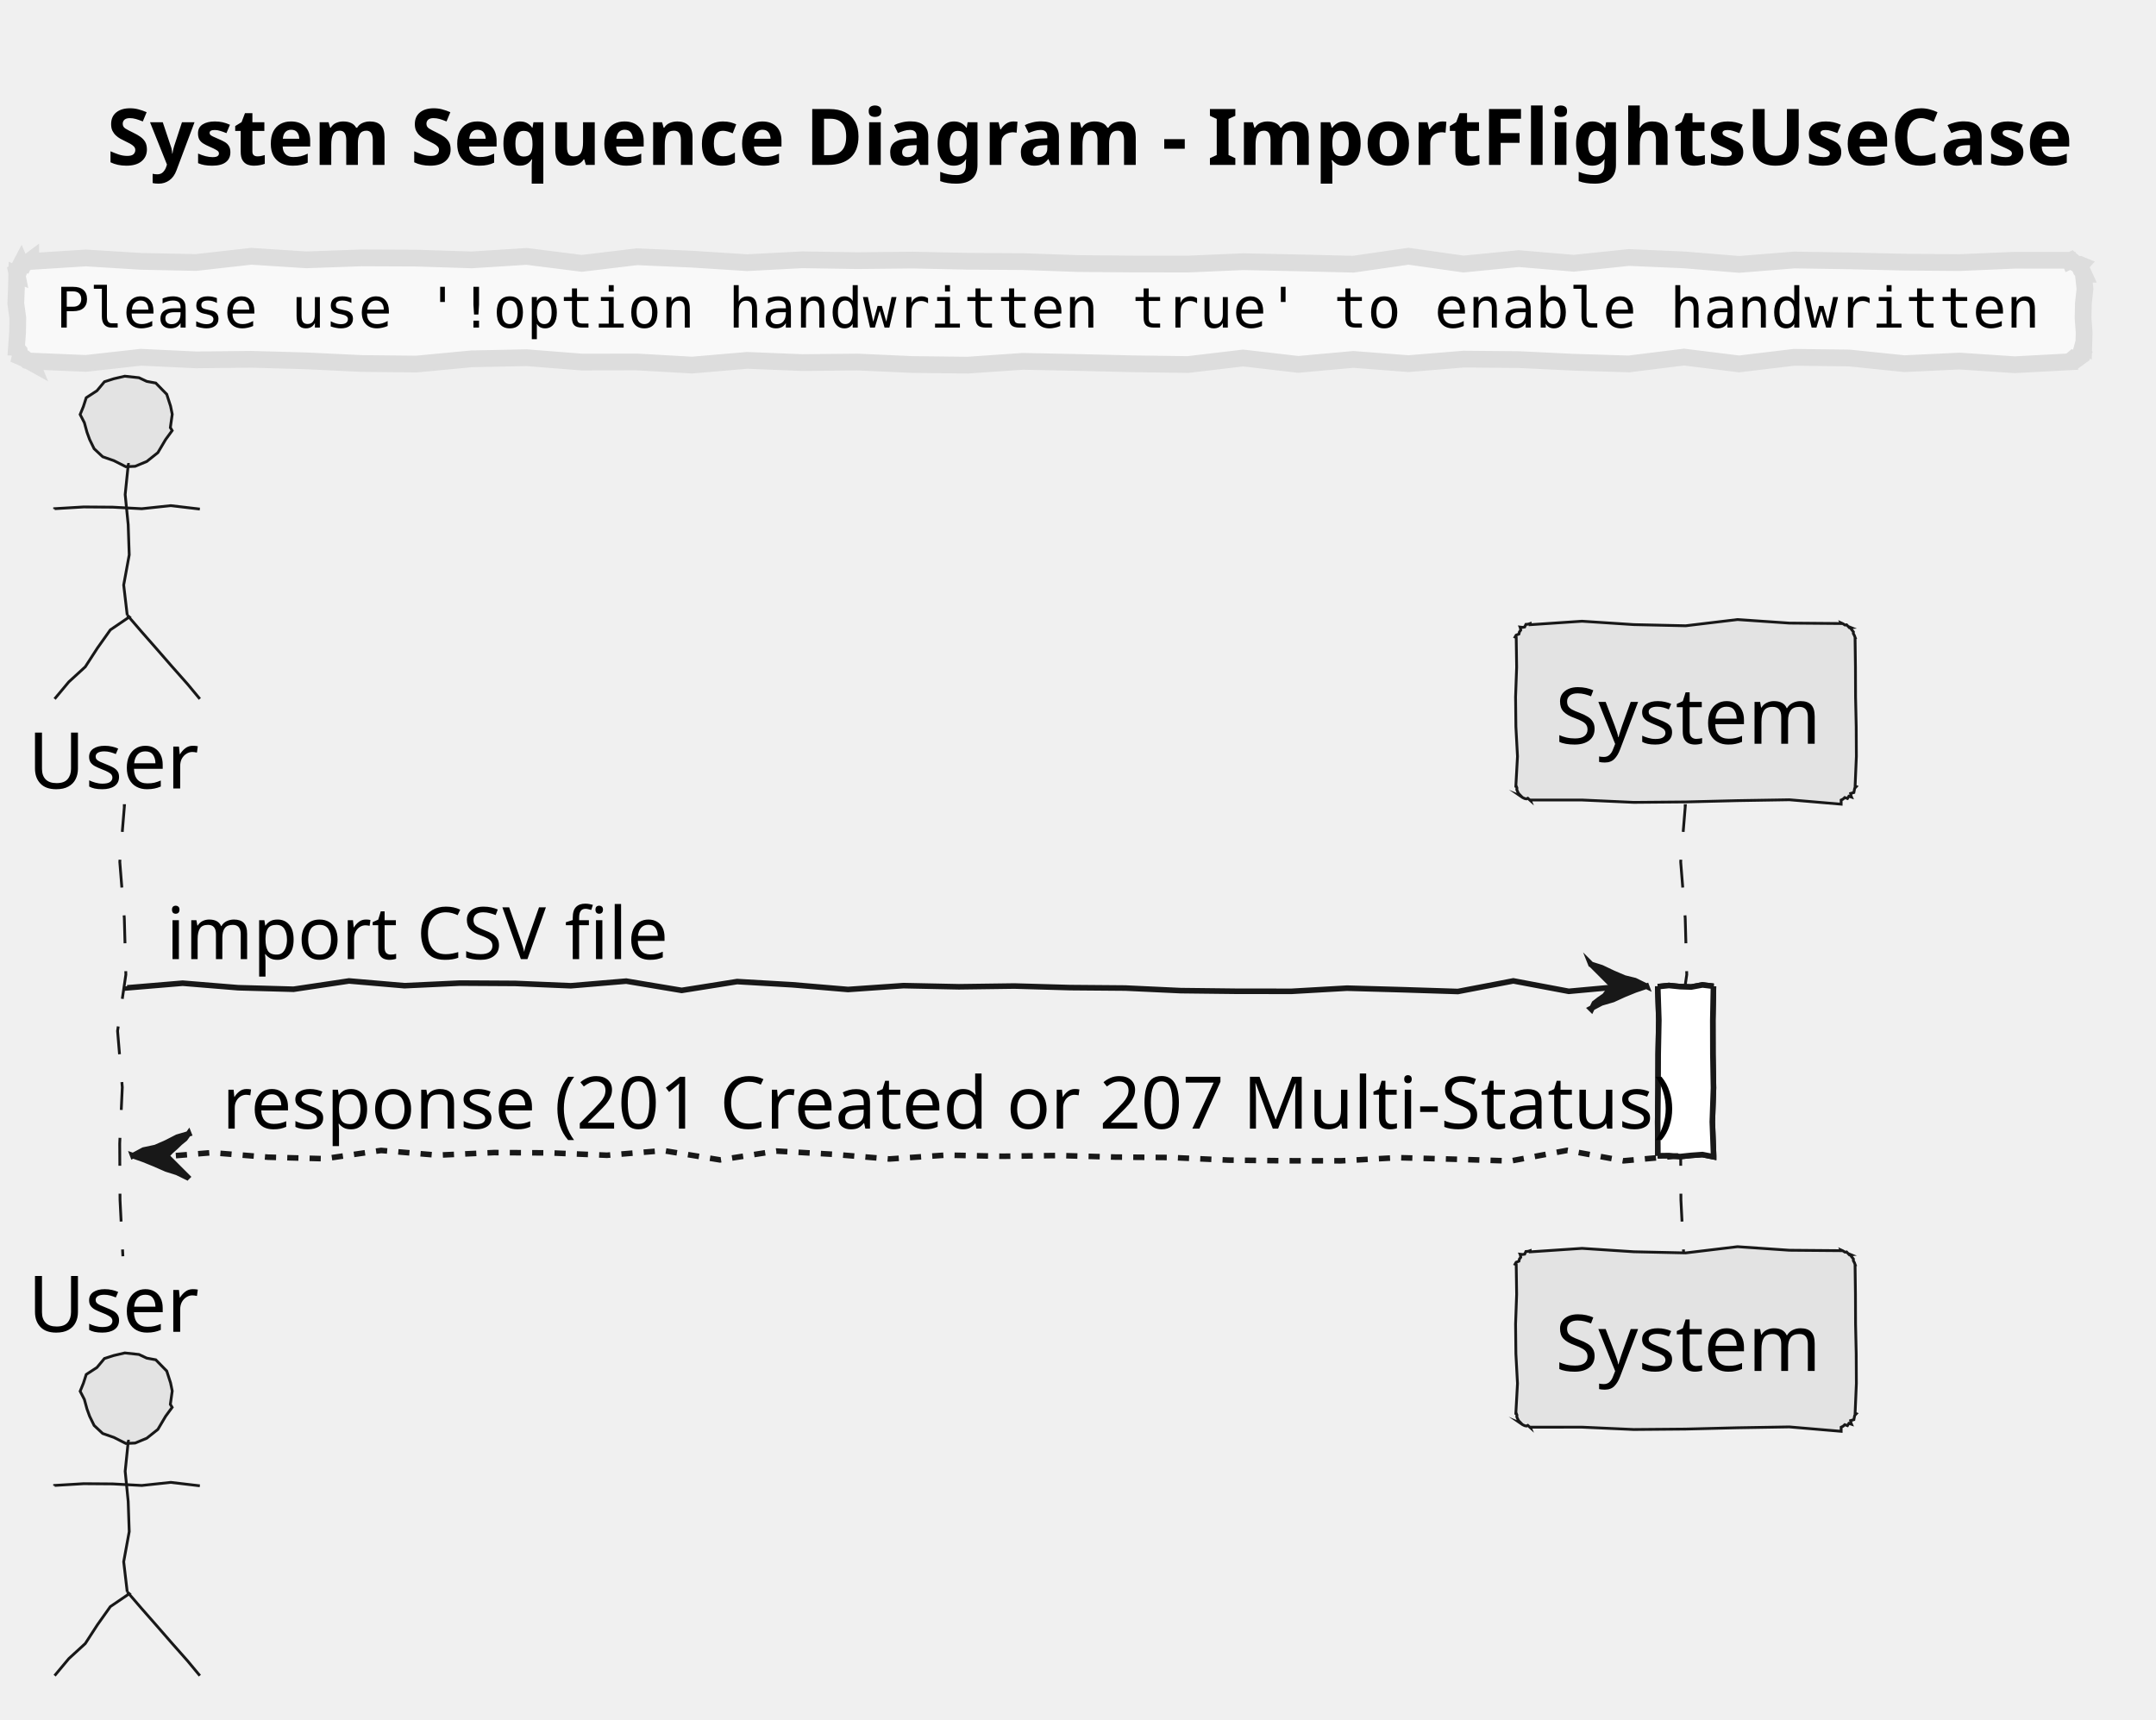
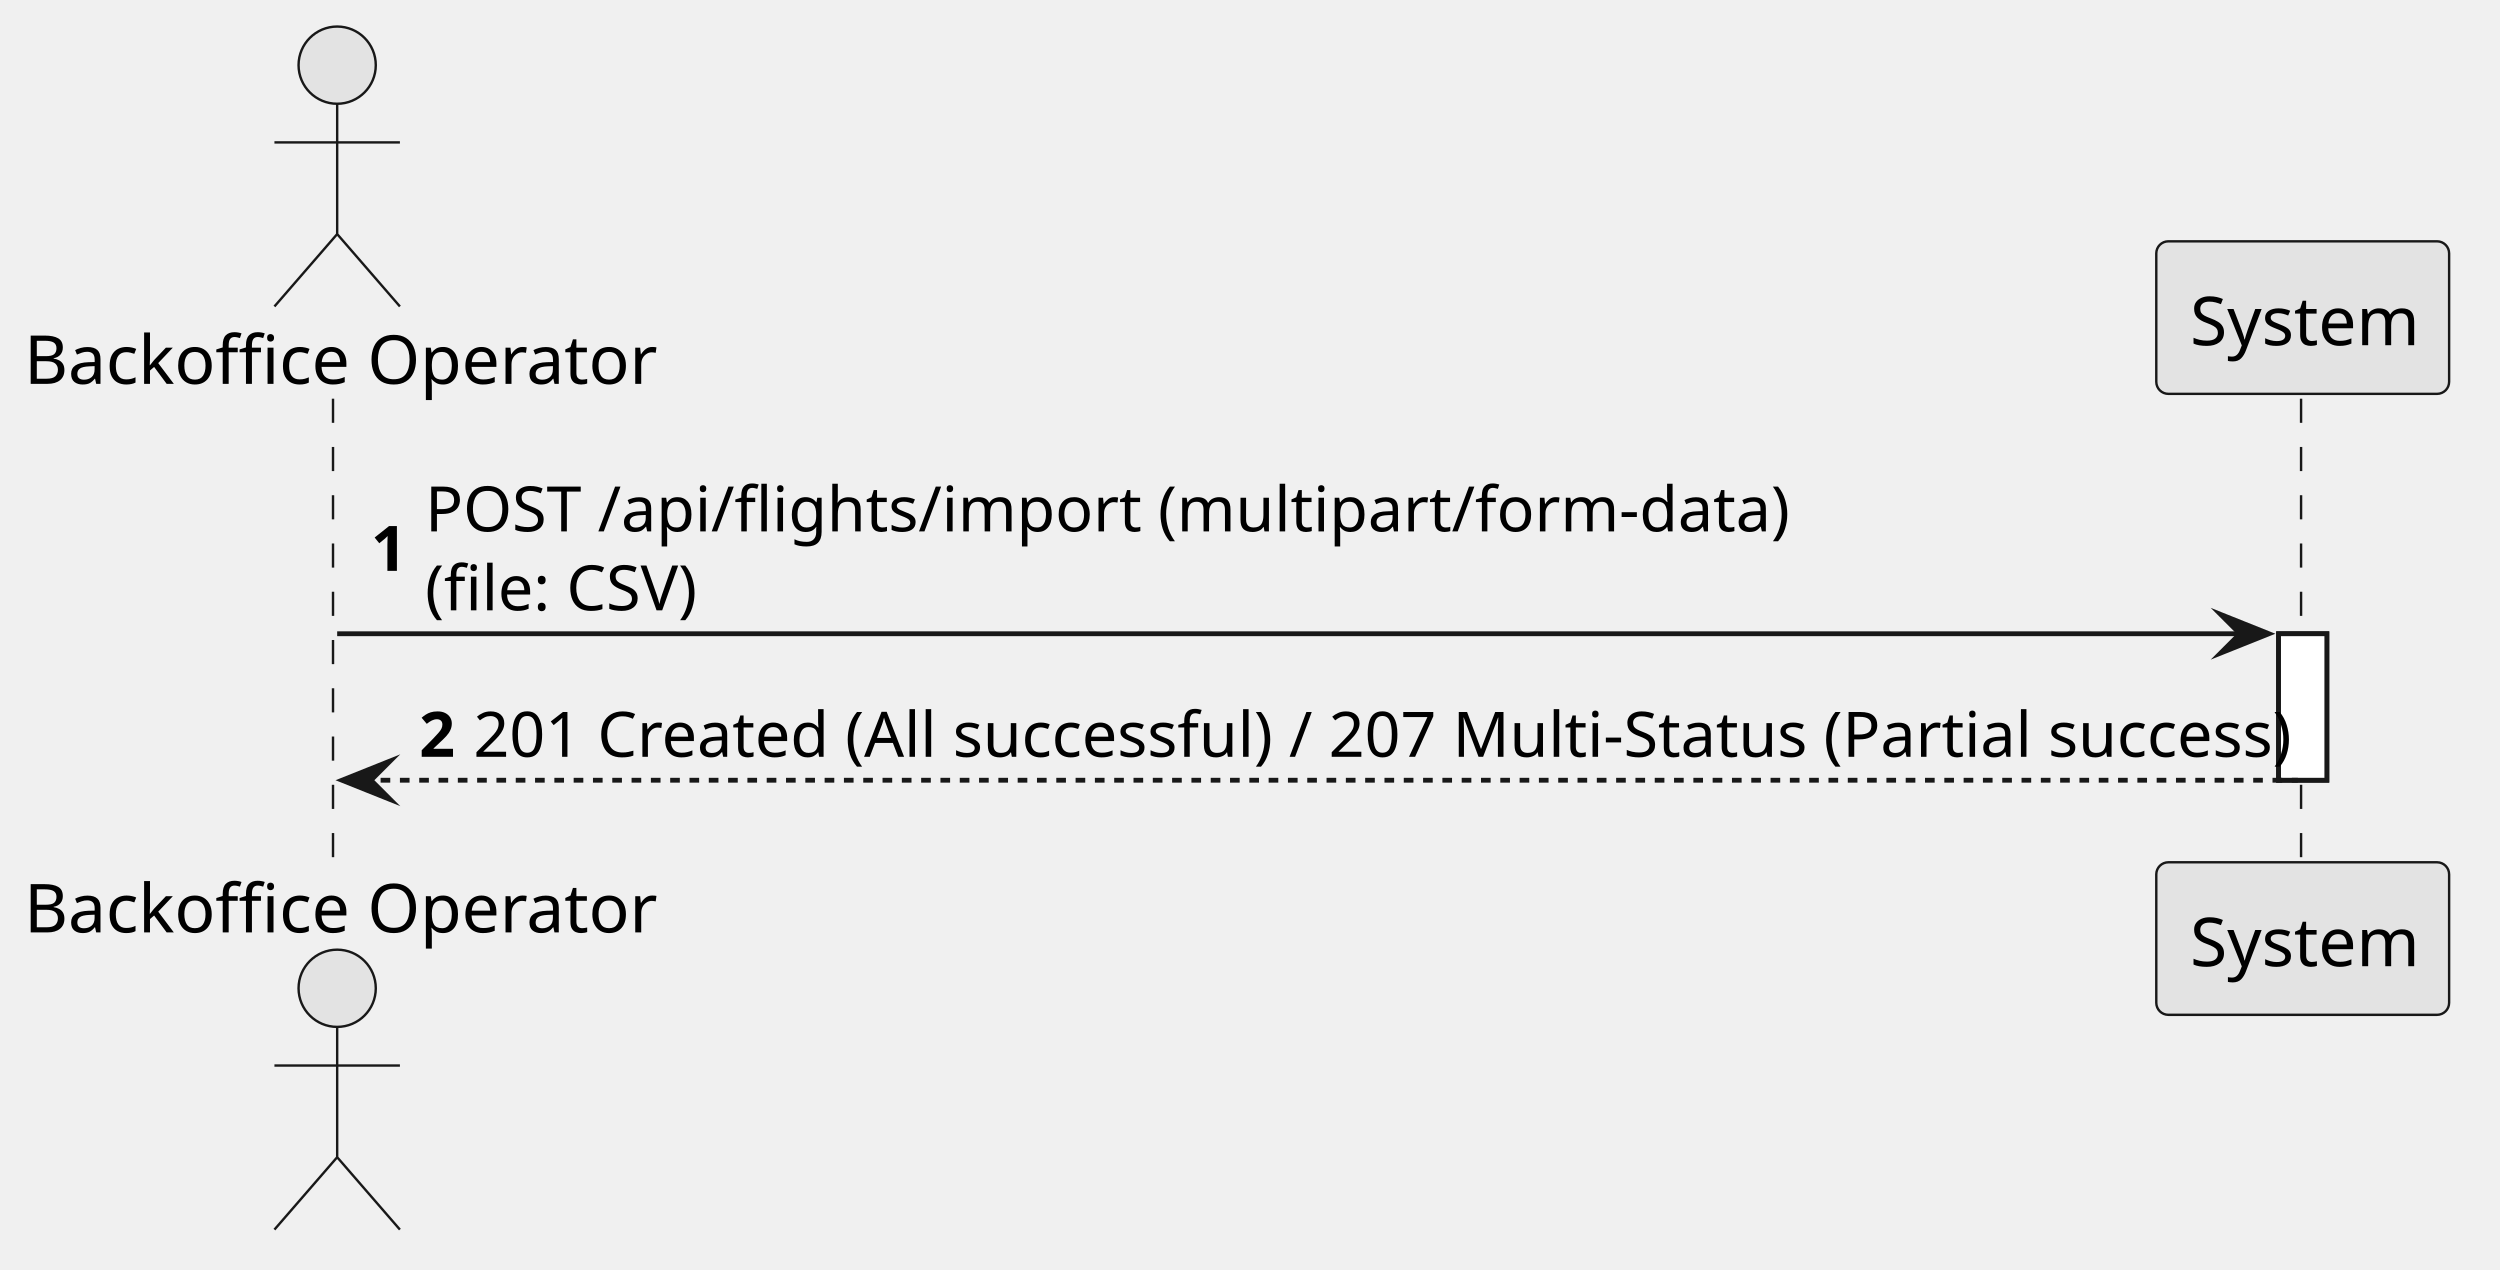
- <svg xmlns="http://www.w3.org/2000/svg" contentStyleType="text/css" data-diagram-type="SEQUENCE" height="308px" preserveAspectRatio="none" style="width:386px;height:308px;background:#FFFFFF;" version="1.1" viewBox="0 0 386 308" width="386px" zoomAndPan="magnify">
+ <svg xmlns="http://www.w3.org/2000/svg" contentStyleType="text/css" data-diagram-type="SEQUENCE" height="263px" preserveAspectRatio="none" style="width:518px;height:263px;background:#FFFFFF;" version="1.1" viewBox="0 0 518 263" width="518px" zoomAndPan="magnify">
  <defs />
  <g>
-     <g class="title" data-source-line="7">
-       <text fill="#000000" font-family="FG Virgil" font-size="14" font-weight="700" lengthAdjust="spacing" textLength="340.772" x="19.144" y="29.533">System Sequence Diagram - ImportFlightsUseCase</text>
+     <g>
+       <rect fill="#FFFFFF" height="30.352" style="stroke:#181818;stroke-width:1;" width="10" x="472.12" y="131.312" />
    </g>
-     <polygon fill="#F9F9F9" points="5.5,46.609,5.5,46.82,15.366,46.195,25.233,46.803,35.099,47.009,44.966,45.896,54.832,46.532,64.699,46.183,74.565,46.226,84.432,46.541,94.298,45.918,104.165,47.163,114.031,45.979,123.897,46.412,133.764,47.041,143.63,46.524,153.497,46.678,163.363,46.577,173.23,46.788,183.096,46.849,192.963,47.195,202.829,47.28,212.695,47.289,222.562,46.864,232.428,47.073,242.295,47.312,252.161,45.888,262.028,47.288,271.894,46.313,281.761,47.143,291.627,46.114,301.493,46.541,311.36,47.351,321.226,46.561,331.093,46.715,340.959,46.948,350.826,47.026,360.692,46.605,370.559,46.609,370.595,46.698,370.839,46.58,371.302,46.99,371.689,47.218,372.029,47.332,372.326,47.342,372.515,47.42,372.324,47.633,372.418,47.965,372.574,48.323,372.894,48.748,373.059,49.109,372.993,49.109,373.286,51.721,373,54.332,372.944,56.943,373.135,59.555,373.059,62.166,372.853,62.081,372.752,62.453,372.966,62.956,372.753,63.282,372.699,63.674,372.326,63.934,372.285,63.835,372.014,64.178,371.695,64.409,371.205,64.228,370.9,64.49,370.559,64.666,370.559,64.792,360.692,65.318,350.826,64.662,340.959,65.129,331.093,64.112,321.226,63.989,311.36,65.17,301.493,63.949,291.627,65.175,281.761,64.873,271.894,64.398,262.028,64.312,252.161,65.125,242.295,64.367,232.428,65.258,222.562,64.113,212.695,65.283,202.829,65.15,192.963,64.911,183.096,64.713,173.23,65.393,163.363,65.28,153.497,64.835,143.63,64.934,133.764,64.536,123.897,65.382,114.031,64.821,104.165,64.839,94.298,64.058,84.432,64.261,74.565,65.197,64.699,65.096,54.832,64.623,44.966,64.344,35.099,64.447,25.233,63.98,15.366,65.081,5.5,64.666,5.594,64.894,5.214,64.682,4.881,64.587,4.422,64.185,4.097,64.107,3.732,63.934,3.613,63.884,3.673,63.617,3.515,63.258,3.463,62.944,3.076,62.49,3,62.166,2.955,62.166,3.148,59.555,3.189,56.943,2.829,54.332,2.935,51.721,3,49.109,3.046,49.128,2.958,48.678,3.402,48.447,3.519,48.082,3.555,47.682,3.732,47.342,3.75,47.385,4.179,47.42,4.399,46.952,4.833,46.999,5.183,46.844,5.5,46.609" style="stroke:#DDDDDD;stroke-width:3;stroke-linejoin:miter;stroke-miterlimit:10;" />
-     <text fill="#000000" font-family="monospace" font-size="10" lengthAdjust="spacing" textLength="354.058" x="10" y="58.666">Please use '!option handwritten true' to enable handwritten</text>
-     <g>
-       <polygon fill="#FFFFFF" points="296.794,176.627,296.794,176.697,298.794,176.489,300.794,176.691,302.794,176.76,304.794,176.389,306.794,176.627,306.769,176.627,306.652,182.697,306.667,188.768,306.772,194.838,306.564,200.908,306.794,206.978,306.794,207.163,304.794,206.768,302.794,206.913,300.794,207.123,298.794,206.95,296.794,206.978,296.817,206.978,296.784,200.908,296.854,194.838,296.874,188.768,296.99,182.697,296.794,176.627" style="stroke:#181818;stroke-width:1;stroke-linejoin:miter;stroke-miterlimit:10;" />
-     </g>
-     <g class="participant-lifeline" data-entity-uid="part1" data-qualified-name="user" data-source-line="9" id="part1-lifeline">
+     <g class="participant-lifeline" data-entity-uid="part1" data-qualified-name="Actor" data-source-line="6" id="part1-lifeline">
      <g>
-         <polygon fill="#000000" fill-opacity="0" points="18.779,144.275,18.779,144.345,20.379,144.137,21.979,144.34,23.579,144.409,25.179,144.038,26.779,144.275,26.702,144.275,26.353,154.363,26.396,164.451,26.711,174.539,26.088,184.627,27.333,194.715,26.149,204.803,26.581,214.891,26.779,224.978,26.779,225.123,25.179,224.95,23.579,225.001,21.979,224.968,20.379,225.038,18.779,224.978,19.018,224.978,19.365,214.891,19.45,204.803,19.459,194.715,19.034,184.627,19.243,174.539,19.482,164.451,18.058,154.363,18.779,144.275" />
-         <path d="M22,144.275 L22.28,144.275 L21.448,154.363 L22.258,164.451 L22.533,174.539 L21.049,184.627 L21.896,194.715 L21.431,204.803 L21.489,214.891 L22,224.978" fill="none" style="stroke:#181818;stroke-width:0.5;stroke-dasharray:5,5;" />
+         <rect fill="#000000" fill-opacity="0" height="97.055" width="8" x="65.862" y="82.609" />
+         <line style="stroke:#181818;stroke-width:0.5;stroke-dasharray:5,5;" x1="69" x2="69" y1="82.609" y2="179.664" />
      </g>
    </g>
-     <g class="participant-lifeline" data-entity-uid="part2" data-qualified-name="sys" data-source-line="10" id="part2-lifeline">
+     <g class="participant-lifeline" data-entity-uid="part2" data-qualified-name="Sys" data-source-line="7" id="part2-lifeline">
      <g>
-         <polygon fill="#000000" fill-opacity="0" points="297.794,144.275,297.794,144.345,299.394,144.137,300.994,144.34,302.594,144.409,304.194,144.038,305.794,144.275,305.717,144.275,305.368,154.363,305.411,164.451,305.726,174.539,305.103,184.627,306.348,194.715,305.164,204.803,305.597,214.891,305.794,224.978,305.794,225.123,304.194,224.95,302.594,225.001,300.994,224.968,299.394,225.038,297.794,224.978,298.034,224.978,298.38,214.891,298.466,204.803,298.474,194.715,298.049,184.627,298.258,174.539,298.497,164.451,297.073,154.363,297.794,144.275" />
-         <path d="M301.457,144.275 L301.737,144.275 L300.904,154.363 L301.714,164.451 L301.989,174.539 L300.505,184.627 L301.353,194.715 L300.888,204.803 L300.945,214.891 L301.457,224.978" fill="none" style="stroke:#181818;stroke-width:0.5;stroke-dasharray:5,5;" />
+         <rect fill="#000000" fill-opacity="0" height="97.055" width="8" x="473.12" y="82.609" />
+         <line style="stroke:#181818;stroke-width:0.5;stroke-dasharray:5,5;" x1="476.782" x2="476.782" y1="82.609" y2="179.664" />
      </g>
    </g>
-     <g class="participant participant-head" data-entity-uid="part1" data-qualified-name="user" data-source-line="9" id="part1-head">
-       <text fill="#000000" font-family="FG Virgil" font-size="14" lengthAdjust="spacing" textLength="29.559" x="5" y="141.199">User</text>
-       <polygon fill="#E3E3E3" points="30.823,77.112,29.651,78.714,28.264,81.061,26.28,82.643,24.196,83.507,22.534,83.583,20.397,82.501,18.382,81.794,16.852,80.36,16.049,78.717,15.573,77.409,15.107,75.701,14.35,74.231,14.932,72.796,15.441,71.224,17.353,69.98,18.698,68.367,20.364,67.831,22.343,67.37,24.881,67.644,26.272,68.299,27.888,68.597,29.854,70.61,30.539,72.736,30.836,74.187,30.499,76.577" style="stroke:#181818;stroke-width:0.5;stroke-linejoin:miter;stroke-miterlimit:10;" />
-       <path d="M22.779,83.166 L22.966,83.166 L22.411,88.566 L22.951,93.966 L23.135,99.366 L22.145,104.766 L22.779,110.166 M9.779,91.166 L9.779,91.097 L14.979,90.787 L20.179,90.825 L25.379,91.105 L30.579,90.552 L35.779,91.166 M22.779,110.166 L23.151,110.488 L19.756,112.799 L17.447,116.051 L15.269,119.418 L12.322,122.116 L9.779,125.166 M22.779,110.166 L22.825,110.206 L25.358,113.147 L28.099,116.27 L30.74,119.305 L33.573,122.507 L35.779,125.166" fill="none" style="stroke:#181818;stroke-width:0.5;" />
+     <g class="participant participant-head" data-entity-uid="part1" data-qualified-name="Actor" data-source-line="6" id="part1-head">
+       <text fill="#000000" font-family="sans-serif" font-size="14" lengthAdjust="spacing" textLength="123.724" x="5" y="79.533">Backoffice Operator</text>
+       <ellipse cx="69.862" cy="13.5" fill="#E3E3E3" rx="8" ry="8" style="stroke:#181818;stroke-width:0.5;" />
+       <path d="M69.862,21.5 L69.862,48.5 M56.862,29.5 L82.862,29.5 M69.862,48.5 L56.862,63.5 M69.862,48.5 L82.862,63.5" fill="none" style="stroke:#181818;stroke-width:0.5;" />
    </g>
-     <g class="participant participant-tail" data-entity-uid="part1" data-qualified-name="user" data-source-line="9" id="part1-tail">
-       <text fill="#000000" font-family="FG Virgil" font-size="14" lengthAdjust="spacing" textLength="29.559" x="5" y="238.512">User</text>
-       <polygon fill="#E3E3E3" points="30.823,252.034,29.651,253.636,28.264,255.983,26.28,257.565,24.196,258.429,22.534,258.505,20.397,257.423,18.382,256.716,16.852,255.281,16.049,253.639,15.573,252.331,15.107,250.623,14.35,249.153,14.932,247.718,15.441,246.145,17.353,244.902,18.698,243.289,20.364,242.753,22.343,242.292,24.881,242.566,26.272,243.221,27.888,243.519,29.854,245.532,30.539,247.658,30.836,249.108,30.499,251.499" style="stroke:#181818;stroke-width:0.5;stroke-linejoin:miter;stroke-miterlimit:10;" />
-       <path d="M22.779,258.088 L22.966,258.088 L22.411,263.488 L22.951,268.888 L23.135,274.288 L22.145,279.688 L22.779,285.088 M9.779,266.088 L9.779,266.019 L14.979,265.709 L20.179,265.747 L25.379,266.027 L30.579,265.473 L35.779,266.088 M22.779,285.088 L23.151,285.41 L19.756,287.721 L17.447,290.973 L15.269,294.339 L12.322,297.038 L9.779,300.088 M22.779,285.088 L22.825,285.128 L25.358,288.069 L28.099,291.192 L30.74,294.227 L33.573,297.429 L35.779,300.088" fill="none" style="stroke:#181818;stroke-width:0.5;" />
+     <g class="participant participant-tail" data-entity-uid="part1" data-qualified-name="Actor" data-source-line="6" id="part1-tail">
+       <text fill="#000000" font-family="sans-serif" font-size="14" lengthAdjust="spacing" textLength="123.724" x="5" y="193.197">Backoffice Operator</text>
+       <ellipse cx="69.862" cy="204.773" fill="#E3E3E3" rx="8" ry="8" style="stroke:#181818;stroke-width:0.5;" />
+       <path d="M69.862,212.773 L69.862,239.773 M56.862,220.773 L82.862,220.773 M69.862,239.773 L56.862,254.773 M69.862,239.773 L82.862,254.773" fill="none" style="stroke:#181818;stroke-width:0.5;" />
    </g>
-     <g class="participant participant-head" data-entity-uid="part2" data-qualified-name="sys" data-source-line="10" id="part2-head">
-       <polygon fill="#E3E3E3" points="273.957,111.666,273.957,111.876,283.236,111.252,292.515,111.859,301.794,112.066,311.074,110.953,320.353,111.588,329.632,111.666,329.578,111.535,329.937,111.694,330.331,111.938,330.605,111.892,331.117,112.422,331.4,112.398,331.206,112.318,331.486,112.727,331.826,113.16,331.813,113.448,332.007,113.821,332.132,114.166,332.122,114.166,332.192,119.488,332.212,124.81,332.328,130.132,332.356,135.453,332.132,140.775,332.341,140.862,332.064,141.161,331.982,141.542,331.909,141.926,331.324,142.098,331.4,142.543,331.487,142.752,331.009,142.598,330.761,143,330.276,142.83,329.977,143.108,329.632,143.275,329.632,144.017,320.353,143.227,311.074,143.381,301.794,143.614,292.515,143.692,283.236,143.272,273.957,143.275,273.993,143.364,273.53,142.953,273.286,143.07,272.966,143.005,272.599,142.827,272.189,142.543,272.378,142.621,271.894,142.128,271.695,141.753,271.558,141.403,271.585,141.121,271.457,140.775,271.391,140.775,271.684,135.453,271.398,130.132,271.342,124.81,271.533,119.488,271.457,114.166,271.251,114.081,271.443,113.746,271.949,113.542,272.03,113.161,272.269,112.846,272.189,112.398,272.148,112.299,272.583,112.35,272.971,112.287,273.189,111.813,273.591,111.783,273.957,111.666" style="stroke:#181818;stroke-width:0.5;stroke-linejoin:miter;stroke-miterlimit:10;" />
-       <text fill="#000000" font-family="FG Virgil" font-size="14" lengthAdjust="spacing" textLength="46.676" x="278.457" y="133.199">System</text>
+     <g class="participant participant-head" data-entity-uid="part2" data-qualified-name="Sys" data-source-line="7" id="part2-head">
+       <rect fill="#E3E3E3" height="31.609" rx="2.5" ry="2.5" style="stroke:#181818;stroke-width:0.5;" width="60.676" x="446.782" y="50" />
+       <text fill="#000000" font-family="sans-serif" font-size="14" lengthAdjust="spacing" textLength="46.676" x="453.782" y="71.533">System</text>
    </g>
-     <g class="participant participant-tail" data-entity-uid="part2" data-qualified-name="sys" data-source-line="10" id="part2-tail">
-       <polygon fill="#E3E3E3" points="273.957,223.978,273.957,224.189,283.236,223.564,292.515,224.172,301.794,224.378,311.074,223.265,320.353,223.901,329.632,223.978,329.578,223.847,329.937,224.007,330.331,224.25,330.605,224.205,331.117,224.735,331.4,224.711,331.206,224.63,331.486,225.039,331.826,225.473,331.813,225.761,332.007,226.134,332.132,226.478,332.122,226.478,332.192,231.8,332.212,237.122,332.328,242.444,332.356,247.766,332.132,253.088,332.341,253.174,332.064,253.474,331.982,253.854,331.909,254.238,331.324,254.41,331.4,254.856,331.487,255.065,331.009,254.911,330.761,255.313,330.276,255.143,329.977,255.42,329.632,255.588,329.632,256.329,320.353,255.539,311.074,255.693,301.794,255.927,292.515,256.004,283.236,255.584,273.957,255.588,273.993,255.676,273.53,255.265,273.286,255.383,272.966,255.317,272.599,255.139,272.189,254.856,272.378,254.934,271.894,254.44,271.695,254.065,271.558,253.716,271.585,253.434,271.457,253.088,271.391,253.088,271.684,247.766,271.398,242.444,271.342,237.122,271.533,231.8,271.457,226.478,271.251,226.393,271.443,226.059,271.949,225.854,272.03,225.473,272.269,225.158,272.189,224.711,272.148,224.612,272.583,224.663,272.971,224.6,273.189,224.126,273.591,224.095,273.957,223.978" style="stroke:#181818;stroke-width:0.5;stroke-linejoin:miter;stroke-miterlimit:10;" />
-       <text fill="#000000" font-family="FG Virgil" font-size="14" lengthAdjust="spacing" textLength="46.676" x="278.457" y="245.512">System</text>
+     <g class="participant participant-tail" data-entity-uid="part2" data-qualified-name="Sys" data-source-line="7" id="part2-tail">
+       <rect fill="#E3E3E3" height="31.609" rx="2.5" ry="2.5" style="stroke:#181818;stroke-width:0.5;" width="60.676" x="446.782" y="178.664" />
+       <text fill="#000000" font-family="sans-serif" font-size="14" lengthAdjust="spacing" textLength="46.676" x="453.782" y="200.197">System</text>
    </g>
    <g>
-       <polygon fill="#FFFFFF" points="296.794,176.627,296.794,176.697,298.794,176.489,300.794,176.691,302.794,176.76,304.794,176.389,306.794,176.627,306.769,176.627,306.652,182.697,306.667,188.768,306.772,194.838,306.564,200.908,306.794,206.978,306.794,207.163,304.794,206.768,302.794,206.913,300.794,207.123,298.794,206.95,296.794,206.978,296.817,206.978,296.784,200.908,296.854,194.838,296.874,188.768,296.99,182.697,296.794,176.627" style="stroke:#181818;stroke-width:1;stroke-linejoin:miter;stroke-miterlimit:10;" />
+       <rect fill="#FFFFFF" height="30.352" style="stroke:#181818;stroke-width:1;" width="10" x="472.12" y="131.312" />
    </g>
-     <g class="message" data-entity-1="part1" data-entity-2="part2" data-source-line="12" id="msg1">
-       <polygon fill="#181818" points="284.794,172.627,284.82,172.692,286.743,173.299,288.818,174.287,290.844,175.151,292.706,175.606,294.794,176.627,294.785,176.603,292.742,177.295,290.747,178.108,288.786,179.006,286.709,179.613,284.794,180.627,284.925,180.757,285.446,179.678,286.348,178.98,287.296,178.329,287.974,177.407,288.794,176.627,288.81,176.643,287.987,175.819,287.236,175.069,286.451,174.283,285.733,173.565,284.794,172.627" style="stroke:#181818;stroke-width:1;stroke-linejoin:miter;stroke-miterlimit:10;" />
-       <path d="M22.779,176.627 L22.779,176.907 L32.706,176.075 L42.632,176.885 L52.559,177.16 L62.485,175.676 L72.412,176.523 L82.338,176.058 L92.265,176.116 L102.191,176.536 L112.118,175.705 L122.044,177.365 L131.971,175.787 L141.897,176.363 L151.824,177.203 L161.75,176.513 L171.677,176.718 L181.603,176.584 L191.53,176.865 L201.456,176.946 L211.382,177.408 L221.309,177.522 L231.236,177.533 L241.162,176.966 L251.089,177.245 L261.015,177.563 L270.942,175.665 L280.868,177.532 L290.794,176.627" fill="none" style="stroke:#181818;stroke-width:1;" />
-       <text fill="#000000" font-family="FG Virgil" font-size="13" lengthAdjust="spacing" textLength="86.69" x="29.779" y="171.77">import CSV file</text>
+     <g class="message" data-entity-1="part1" data-entity-2="part2" data-source-line="9" id="msg1">
+       <polygon fill="#181818" points="460.12,127.312,470.12,131.312,460.12,135.312,464.12,131.312" style="stroke:#181818;stroke-width:1;stroke-linejoin:miter;stroke-miterlimit:10;" />
+       <line style="stroke:#181818;stroke-width:1;" x1="69.862" x2="466.12" y1="131.312" y2="131.312" />
+       <text fill="#000000" font-family="sans-serif" font-size="13" font-weight="700" lengthAdjust="spacing" textLength="7.23" x="76.862" y="118.28">1</text>
+       <text fill="#000000" font-family="sans-serif" font-size="13" lengthAdjust="spacing" textLength="258.629" x="88.092" y="110.105">POST /api/flights/import (multipart/form-data)</text>
+       <text fill="#000000" font-family="sans-serif" font-size="13" lengthAdjust="spacing" textLength="59.23" x="88.092" y="126.456">(file: CSV)</text>
    </g>
-     <g class="message" data-entity-1="part2" data-entity-2="part1" data-source-line="14" id="msg2">
-       <polygon fill="#181818" points="33.779,202.978,33.805,203.044,31.728,203.65,29.803,204.638,27.829,205.502,25.691,205.958,23.779,206.978,23.77,206.954,25.727,207.647,27.732,208.46,29.771,209.357,31.694,209.964,33.779,210.978,33.91,211.109,32.831,210.03,32.133,209.332,31.481,208.68,30.559,207.758,29.779,206.978,29.795,206.995,30.572,206.171,31.421,205.421,32.236,204.635,33.117,203.917,33.779,202.978" style="stroke:#181818;stroke-width:1;stroke-linejoin:miter;stroke-miterlimit:10;" />
-       <path d="M27.779,206.978 L27.779,207.259 L37.891,206.426 L48.003,207.236 L58.114,207.511 L68.226,206.027 L78.338,206.875 L88.449,206.41 L98.561,206.467 L108.673,206.888 L118.784,206.057 L128.896,207.717 L139.008,206.138 L149.119,206.715 L159.231,207.554 L169.343,206.864 L179.454,207.07 L189.566,206.936 L199.678,207.217 L209.789,207.297 L219.901,207.759 L230.013,207.873 L240.124,207.884 L250.236,207.318 L260.348,207.597 L270.459,207.915 L280.571,206.017 L290.683,207.883 L300.794,206.978" fill="none" style="stroke:#181818;stroke-width:1;stroke-dasharray:2,2;" />
-       <text fill="#000000" font-family="FG Virgil" font-size="13" lengthAdjust="spacing" textLength="250.015" x="39.779" y="202.122">response (201 Created or 207 Multi-Status)</text>
+     <g class="message" data-entity-1="part2" data-entity-2="part1" data-source-line="11" id="msg2">
+       <polygon fill="#181818" points="80.862,157.664,70.862,161.664,80.862,165.664,76.862,161.664" style="stroke:#181818;stroke-width:1;stroke-linejoin:miter;stroke-miterlimit:10;" />
+       <line style="stroke:#181818;stroke-width:1;stroke-dasharray:2,2;" x1="74.862" x2="476.12" y1="161.664" y2="161.664" />
+       <text fill="#000000" font-family="sans-serif" font-size="13" font-weight="700" lengthAdjust="spacing" textLength="7.23" x="86.862" y="156.808">2</text>
+       <text fill="#000000" font-family="sans-serif" font-size="13" lengthAdjust="spacing" textLength="367.028" x="98.092" y="156.808">201 Created (All successful) / 207 Multi-Status (Partial success)</text>
    </g>
  </g>
</svg>
